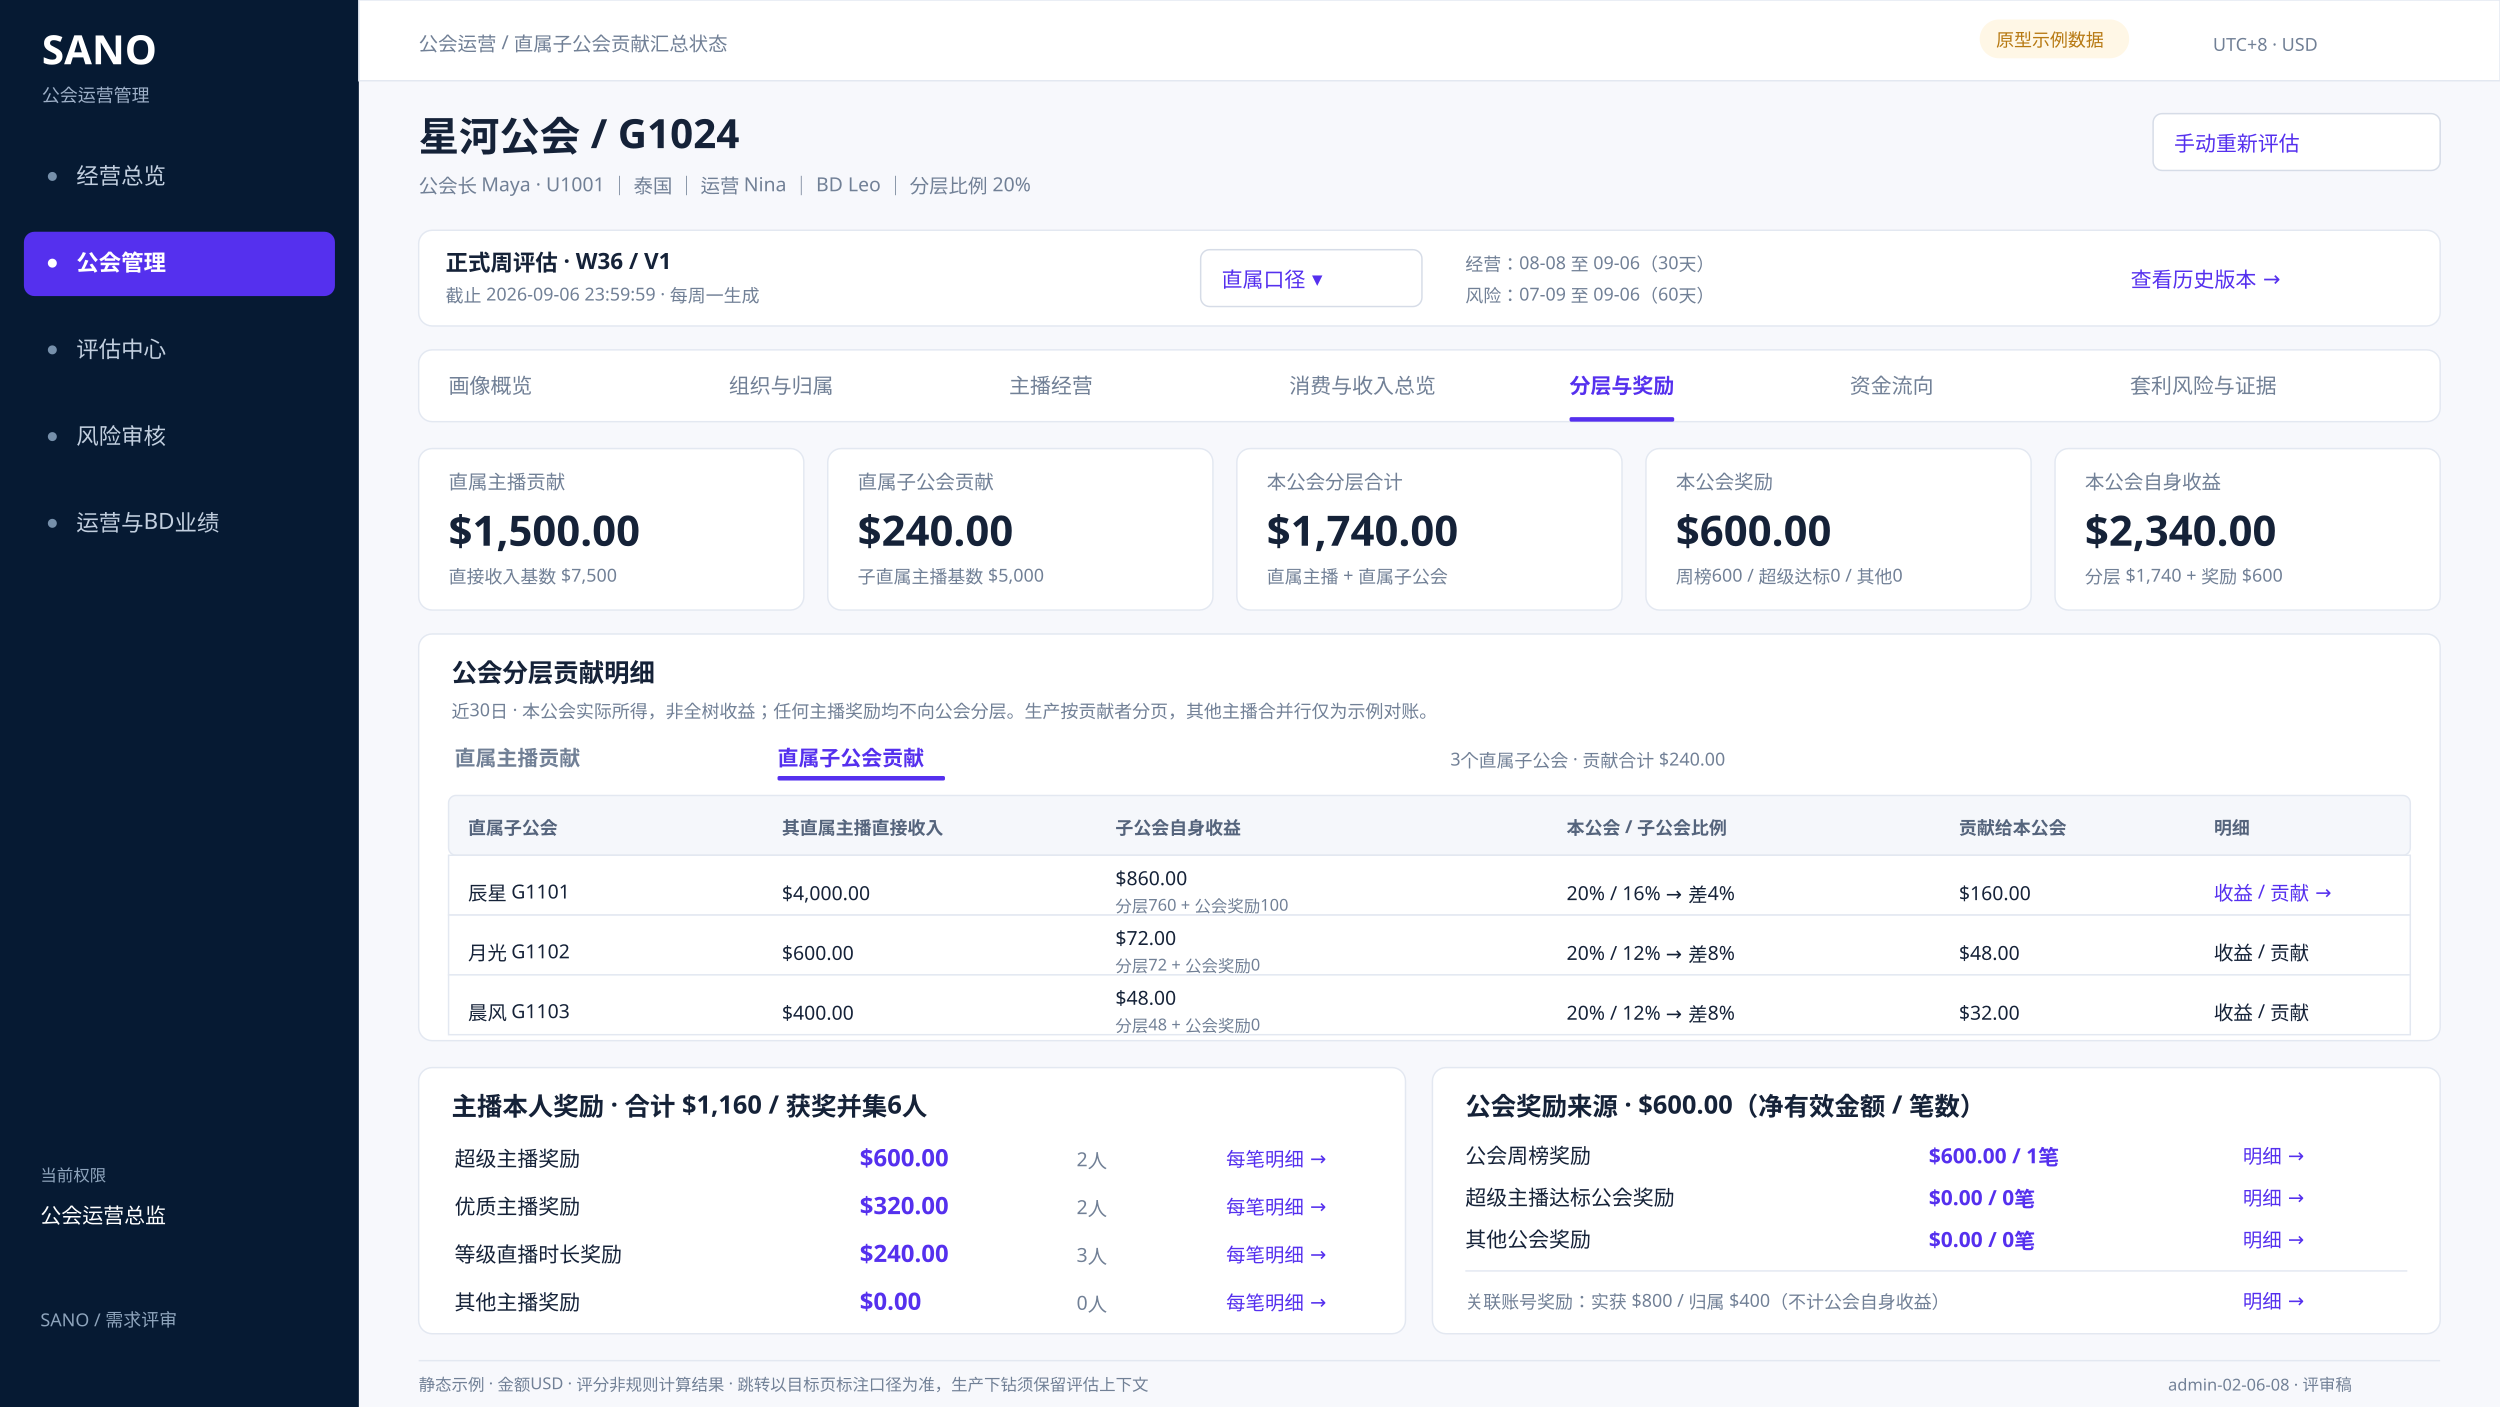
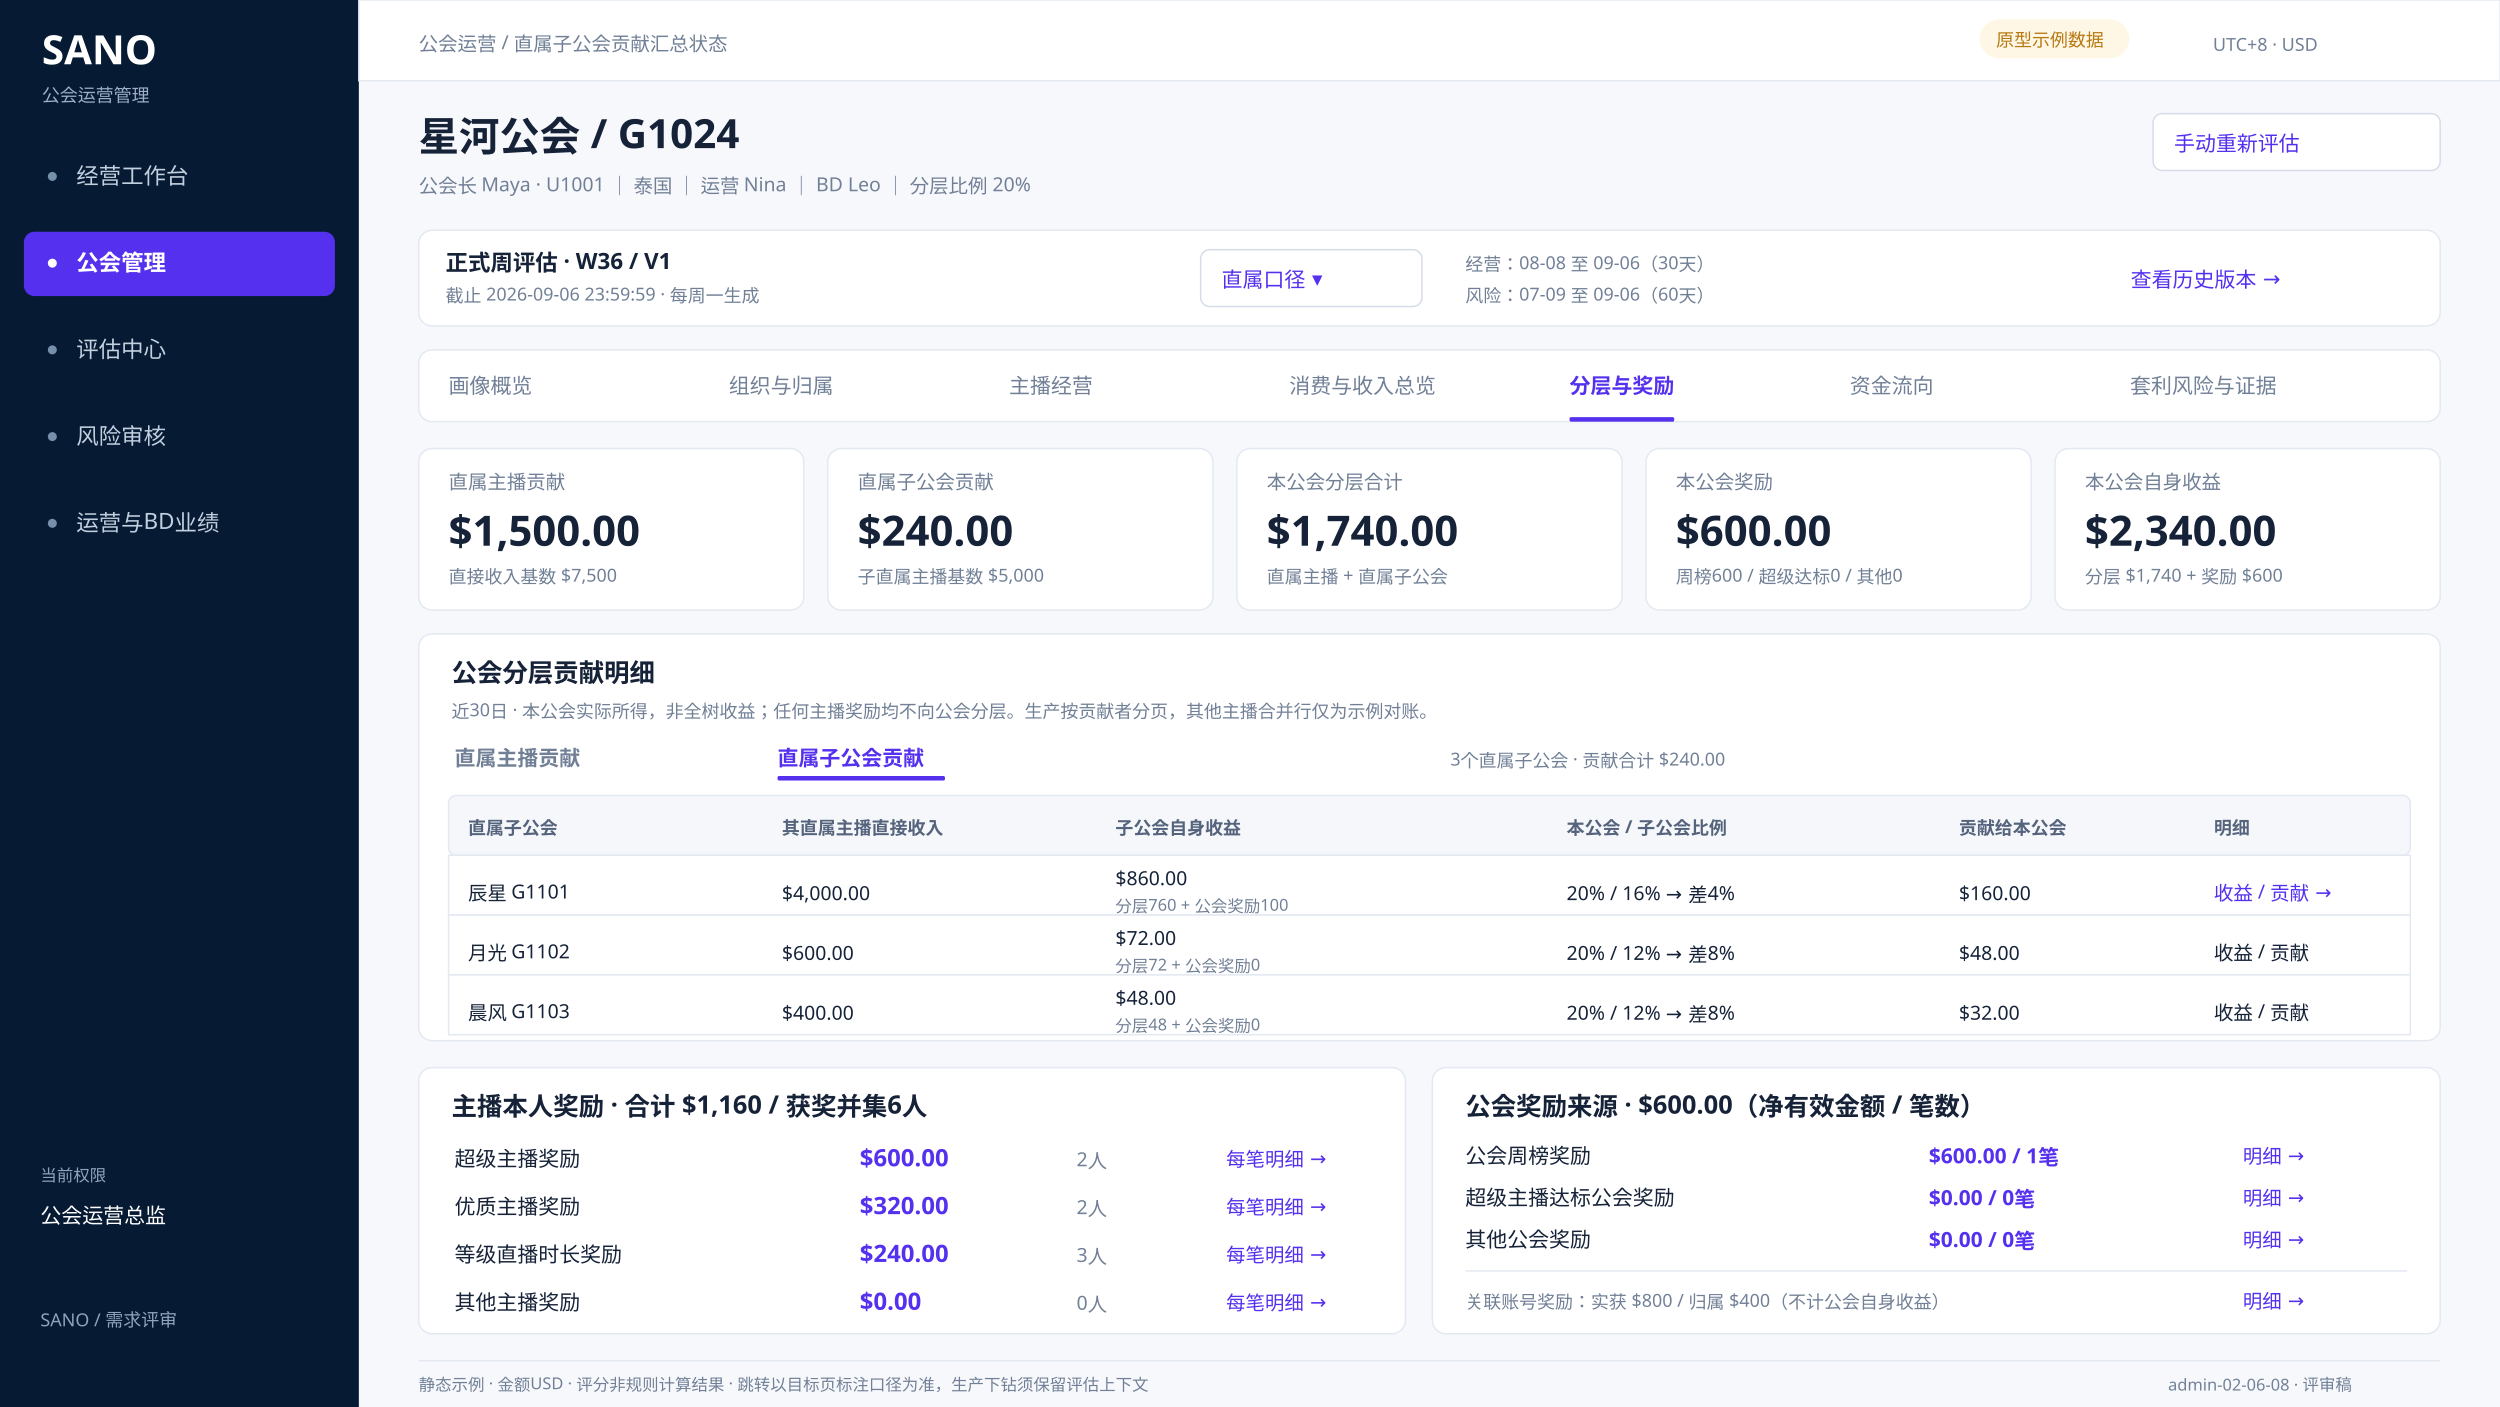
<svg xmlns="http://www.w3.org/2000/svg" width="1672" height="941" viewBox="0 0 1672 941">
  <style>text{font-family:"Microsoft YaHei","Segoe UI",sans-serif}a{cursor:pointer}</style>
  <rect x="0" y="0" width="1672" height="941" rx="0" fill="#F7F8FC" stroke="none" />
  <rect x="0" y="0" width="240" height="941" rx="0" fill="#061A33" stroke="none" />
  <text x="28" y="43" font-size="27" fill="white" font-weight="700">SANO</text>
  <text x="28" y="68" font-size="12" fill="#9DAFC7" font-weight="400">公会运营管理</text>
  <a href="admin-01-01-01-公会经营总览.svg">
    <circle cx="35" cy="118" r="3" fill="#7690AB" />
-     <text x="51" y="123" font-size="15" fill="#C2CFDF" font-weight="400">经营总览</text>
+     <text x="51" y="123" font-size="15" fill="#C2CFDF" font-weight="400">经营工作台</text>
  </a>
  <a href="admin-02-01-01-公会列表.svg">
    <rect x="16" y="155" width="208" height="43" rx="7" fill="#5530EE" stroke="none" />
    <circle cx="35" cy="176" r="3" fill="white" />
    <text x="51" y="181" font-size="15" fill="white" font-weight="600">公会管理</text>
  </a>
  <a href="admin-03-02-01-正式周期评估记录.svg">
    <circle cx="35" cy="234" r="3" fill="#7690AB" />
    <text x="51" y="239" font-size="15" fill="#C2CFDF" font-weight="400">评估中心</text>
  </a>
  <a href="admin-04-01-01-风险审核列表.svg">
    <circle cx="35" cy="292" r="3" fill="#7690AB" />
    <text x="51" y="297" font-size="15" fill="#C2CFDF" font-weight="400">风险审核</text>
  </a>
  <a href="admin-05-01-01-公会运营业绩.svg">
    <circle cx="35" cy="350" r="3" fill="#7690AB" />
    <text x="51" y="355" font-size="15" fill="#C2CFDF" font-weight="400">运营与BD业绩</text>
  </a>
  <text x="27" y="790" font-size="11" fill="#8EA4BC" font-weight="400">当前权限</text>
  <text x="27" y="818" font-size="14" fill="white" font-weight="400">公会运营总监</text>
  <text x="27" y="887" font-size="12" fill="#8EA4BC" font-weight="400">SANO / 需求评审</text>
  <rect x="240" y="0" width="1432" height="54" rx="0" fill="white" stroke="#E3E8F1" />
  <text x="280" y="34" font-size="13" fill="#718096" font-weight="400">公会运营  /  直属子公会贡献汇总状态</text>
  <rect x="1324" y="13" width="100" height="26" rx="13" fill="#FFF7E6" stroke="none" />
  <text x="1335" y="31" font-size="12" fill="#B77912" font-weight="500">原型示例数据</text>
  <text x="1480" y="34" font-size="12" fill="#718096" font-weight="400">UTC+8   ·   USD</text>
  <text x="280" y="101" font-size="27" fill="#152238" font-weight="650">星河公会  /  G1024</text>
  <text x="280" y="129" font-size="13" fill="#718096" font-weight="400">公会长 Maya · U1001    ｜    泰国    ｜    运营 Nina    ｜    BD Leo    ｜    分层比例 20%</text>
  <line x1="280" y1="910" x2="1632" y2="910" stroke="#E3E8F1" />
  <text x="280" y="930" font-size="11" fill="#718096" font-weight="400">静态示例 · 金额USD · 评分非规则计算结果 · 跳转以目标页标注口径为准，生产下钻须保留评估上下文</text>
  <text x="1450" y="930" font-size="11" fill="#718096" font-weight="400">admin-02-06-08 · 评审稿</text>
  <a href="admin-03-03-02-手动重新评估弹窗.svg">
    <rect x="1440" y="76" width="192" height="38" rx="6" fill="white" stroke="#D6DCE7" />
    <text x="1454" y="101" font-size="14" fill="#5530EE" font-weight="500">手动重新评估</text>
  </a>
  <rect x="280" y="154" width="1352" height="64" rx="9" fill="white" stroke="#E3E8F1" />
  <text x="298" y="181" font-size="15" fill="#152238" font-weight="600">正式周评估 · W36 / V1</text>
  <text x="298" y="202" font-size="12" fill="#718096" font-weight="400">截止 2026-09-06 23:59:59   ·   每周一生成</text>
  <a href="admin-02-02-03-公会画像全树统计状态.svg">
    <rect x="803" y="167" width="148" height="38" rx="6" fill="white" stroke="#D6DCE7" />
    <text x="817" y="192" font-size="14" fill="#5530EE" font-weight="500">直属口径 ▾</text>
  </a>
  <text x="980" y="181" font-size="12" fill="#718096" font-weight="400">经营：08-08 至 09-06（30天）</text>
  <text x="980" y="202" font-size="12" fill="#718096" font-weight="400">风险：07-09 至 09-06（60天）</text>
  <a href="admin-02-02-02-公会画像历史评估状态.svg">
    <text x="1425" y="192" font-size="14" fill="#5530EE" font-weight="400">查看历史版本 →</text>
  </a>
  <rect x="280" y="234" width="1352" height="48" rx="9" fill="white" stroke="#E3E8F1" />
  <a href="admin-02-02-01-公会画像概览.svg">
    <text x="300" y="263" font-size="14" fill="#718096" font-weight="400">画像概览</text>
  </a>
  <a href="admin-02-03-01-组织与归属.svg">
    <text x="487.429" y="263" font-size="14" fill="#718096" font-weight="400">组织与归属</text>
  </a>
  <a href="admin-02-04-01-主播经营.svg">
    <text x="674.857" y="263" font-size="14" fill="#718096" font-weight="400">主播经营</text>
  </a>
  <a href="admin-02-05-01-消费与收入总览.svg">
    <text x="862.286" y="263" font-size="14" fill="#718096" font-weight="400">消费与收入总览</text>
  </a>
  <a href="admin-02-06-01-分层与奖励.svg">
    <text x="1049.714" y="263" font-size="14" fill="#5530EE" font-weight="600">分层与奖励</text>
    <rect x="1049.714" y="279" width="70" height="3" rx="1" fill="#5530EE" stroke="none" />
  </a>
  <a href="admin-02-07-01-资金流向.svg">
    <text x="1237.143" y="263" font-size="14" fill="#718096" font-weight="400">资金流向</text>
  </a>
  <a href="admin-02-08-01-套利风险与证据.svg">
    <text x="1424.571" y="263" font-size="14" fill="#718096" font-weight="400">套利风险与证据</text>
  </a>
  <rect x="280" y="300" width="257.6" height="108" rx="9" fill="white" stroke="#E3E8F1" />
  <text x="300" y="327" font-size="13" fill="#718096" font-weight="400">直属主播贡献</text>
  <text x="300" y="365" font-size="28" fill="#152238" font-weight="600">$1,500.00</text>
  <text x="300" y="390" font-size="12" fill="#718096" font-weight="400">直接收入基数 $7,500</text>
  <rect x="553.6" y="300" width="257.6" height="108" rx="9" fill="white" stroke="#E3E8F1" />
  <text x="573.6" y="327" font-size="13" fill="#718096" font-weight="400">直属子公会贡献</text>
  <text x="573.6" y="365" font-size="28" fill="#152238" font-weight="600">$240.00</text>
  <text x="573.6" y="390" font-size="12" fill="#718096" font-weight="400">子直属主播基数 $5,000</text>
  <rect x="827.2" y="300" width="257.6" height="108" rx="9" fill="white" stroke="#E3E8F1" />
  <text x="847.2" y="327" font-size="13" fill="#718096" font-weight="400">本公会分层合计</text>
  <text x="847.2" y="365" font-size="28" fill="#152238" font-weight="600">$1,740.00</text>
  <text x="847.2" y="390" font-size="12" fill="#718096" font-weight="400">直属主播 + 直属子公会</text>
  <rect x="1100.8" y="300" width="257.6" height="108" rx="9" fill="white" stroke="#E3E8F1" />
  <text x="1120.8" y="327" font-size="13" fill="#718096" font-weight="400">本公会奖励</text>
  <text x="1120.8" y="365" font-size="28" fill="#152238" font-weight="600">$600.00</text>
  <text x="1120.8" y="390" font-size="12" fill="#718096" font-weight="400">周榜600 / 超级达标0 / 其他0</text>
  <rect x="1374.4" y="300" width="257.6" height="108" rx="9" fill="white" stroke="#E3E8F1" />
  <text x="1394.4" y="327" font-size="13" fill="#718096" font-weight="400">本公会自身收益</text>
  <text x="1394.4" y="365" font-size="28" fill="#152238" font-weight="600">$2,340.00</text>
  <text x="1394.4" y="390" font-size="12" fill="#718096" font-weight="400">分层 $1,740 + 奖励 $600</text>
  <rect x="280" y="424" width="1352" height="272" rx="9" fill="white" stroke="#E3E8F1" />
  <text x="302" y="456" font-size="17" fill="#152238" font-weight="600">公会分层贡献明细</text>
  <text x="302" y="480" font-size="12" fill="#718096" font-weight="400">近30日 · 本公会实际所得，非全树收益；任何主播奖励均不向公会分层。生产按贡献者分页，其他主播合并行仅为示例对账。</text>
  <a href="admin-02-06-01-分层与奖励.svg">
    <text x="304" y="512" font-size="14" fill="#718096" font-weight="600">直属主播贡献</text>
  </a>
  <a href="admin-02-06-08-直属子公会贡献汇总状态.svg">
    <text x="520" y="512" font-size="14" fill="#5530EE" font-weight="600">直属子公会贡献</text>
    <rect x="520" y="519" width="112" height="3" rx="1" fill="#5530EE" stroke="none" />
  </a>
  <text x="970" y="512" font-size="12" fill="#718096" font-weight="400">3个直属子公会 · 贡献合计 $240.00</text>
  <rect x="300" y="532" width="1312" height="40" rx="5" fill="#F5F7FB" stroke="#E3E8F1" />
  <text x="313" y="558" font-size="12" fill="#55647C" font-weight="600">直属子公会</text>
  <text x="522.92" y="558" font-size="12" fill="#55647C" font-weight="600">其直属主播直接收入</text>
  <text x="745.96" y="558" font-size="12" fill="#55647C" font-weight="600">子公会自身收益</text>
  <text x="1047.72" y="558" font-size="12" fill="#55647C" font-weight="600">本公会 / 子公会比例</text>
  <text x="1310.12" y="558" font-size="12" fill="#55647C" font-weight="600">贡献给本公会</text>
  <text x="1480.68" y="558" font-size="12" fill="#55647C" font-weight="600">明细</text>
  <rect x="300" y="572" width="1312" height="40" rx="0" fill="white" stroke="#E3E8F1" />
  <text x="313" y="602" font-size="13" fill="#152238" font-weight="400">辰星 G1101</text>
  <text x="522.92" y="602" font-size="13" fill="#152238" font-weight="400">$4,000.00</text>
  <text x="745.96" y="592" font-size="13" fill="#152238" font-weight="400">$860.00</text>
  <text x="745.96" y="610" font-size="11" fill="#718096" font-weight="400">分层760 + 公会奖励100</text>
  <text x="1047.72" y="602" font-size="13" fill="#152238" font-weight="400">20% / 16% → 差4%</text>
  <text x="1310.12" y="602" font-size="13" fill="#152238" font-weight="400">$160.00</text>
  <a href="admin-02-06-07-子公会分层贡献筛选状态.svg">
    <text x="1480.68" y="602" font-size="13" fill="#5530EE" font-weight="400">收益 / 贡献 →</text>
  </a>
  <rect x="300" y="612" width="1312" height="40" rx="0" fill="white" stroke="#E3E8F1" />
  <text x="313" y="642" font-size="13" fill="#152238" font-weight="400">月光 G1102</text>
  <text x="522.92" y="642" font-size="13" fill="#152238" font-weight="400">$600.00</text>
  <text x="745.96" y="632" font-size="13" fill="#152238" font-weight="400">$72.00</text>
  <text x="745.96" y="650" font-size="11" fill="#718096" font-weight="400">分层72 + 公会奖励0</text>
  <text x="1047.72" y="642" font-size="13" fill="#152238" font-weight="400">20% / 12% → 差8%</text>
  <text x="1310.12" y="642" font-size="13" fill="#152238" font-weight="400">$48.00</text>
  <text x="1480.68" y="642" font-size="13" fill="#152238" font-weight="400">收益 / 贡献</text>
  <rect x="300" y="652" width="1312" height="40" rx="0" fill="white" stroke="#E3E8F1" />
  <text x="313" y="682" font-size="13" fill="#152238" font-weight="400">晨风 G1103</text>
  <text x="522.92" y="682" font-size="13" fill="#152238" font-weight="400">$400.00</text>
  <text x="745.96" y="672" font-size="13" fill="#152238" font-weight="400">$48.00</text>
  <text x="745.96" y="690" font-size="11" fill="#718096" font-weight="400">分层48 + 公会奖励0</text>
  <text x="1047.72" y="682" font-size="13" fill="#152238" font-weight="400">20% / 12% → 差8%</text>
  <text x="1310.12" y="682" font-size="13" fill="#152238" font-weight="400">$32.00</text>
  <text x="1480.68" y="682" font-size="13" fill="#152238" font-weight="400">收益 / 贡献</text>
  <rect x="280" y="714" width="660" height="178" rx="9" fill="white" stroke="#E3E8F1" />
  <text x="302" y="746" font-size="17" fill="#152238" font-weight="600">主播本人奖励 · 合计 $1,160 / 获奖并集6人</text>
  <text x="304" y="780" font-size="14" fill="#152238" font-weight="400">超级主播奖励</text>
  <text x="575" y="780" font-size="16" fill="#5530EE" font-weight="600">$600.00</text>
  <text x="720" y="780" font-size="13" fill="#718096" font-weight="400">2人</text>
  <a href="admin-02-06-02-奖励明细抽屉-超级主播奖励.svg">
    <text x="820" y="780" font-size="13" fill="#5530EE" font-weight="400">每笔明细 →</text>
  </a>
  <text x="304" y="812" font-size="14" fill="#152238" font-weight="400">优质主播奖励</text>
  <text x="575" y="812" font-size="16" fill="#5530EE" font-weight="600">$320.00</text>
  <text x="720" y="812" font-size="13" fill="#718096" font-weight="400">2人</text>
  <a href="admin-02-06-03-奖励明细抽屉-优质主播奖励.svg">
    <text x="820" y="812" font-size="13" fill="#5530EE" font-weight="400">每笔明细 →</text>
  </a>
  <text x="304" y="844" font-size="14" fill="#152238" font-weight="400">等级直播时长奖励</text>
  <text x="575" y="844" font-size="16" fill="#5530EE" font-weight="600">$240.00</text>
  <text x="720" y="844" font-size="13" fill="#718096" font-weight="400">3人</text>
  <a href="admin-02-06-04-奖励明细抽屉-等级直播时长奖励.svg">
    <text x="820" y="844" font-size="13" fill="#5530EE" font-weight="400">每笔明细 →</text>
  </a>
  <text x="304" y="876" font-size="14" fill="#152238" font-weight="400">其他主播奖励</text>
  <text x="575" y="876" font-size="16" fill="#5530EE" font-weight="600">$0.00</text>
  <text x="720" y="876" font-size="13" fill="#718096" font-weight="400">0人</text>
  <a href="admin-02-06-06-奖励明细抽屉-其他主播奖励.svg">
    <text x="820" y="876" font-size="13" fill="#5530EE" font-weight="400">每笔明细 →</text>
  </a>
  <rect x="958" y="714" width="674" height="178" rx="9" fill="white" stroke="#E3E8F1" />
  <text x="980" y="746" font-size="17" fill="#152238" font-weight="600">公会奖励来源 · $600.00（净有效金额 / 笔数）</text>
  <text x="980" y="778" font-size="14" fill="#152238" font-weight="400">公会周榜奖励</text>
  <text x="1290" y="778" font-size="14" fill="#5530EE" font-weight="600">$600.00 / 1笔</text>
  <a href="admin-02-06-05-奖励明细抽屉-公会与关联账号奖励.svg">
    <text x="1500" y="778" font-size="13" fill="#5530EE" font-weight="400">明细 →</text>
  </a>
  <text x="980" y="806" font-size="14" fill="#152238" font-weight="400">超级主播达标公会奖励</text>
  <text x="1290" y="806" font-size="14" fill="#5530EE" font-weight="600">$0.00 / 0笔</text>
  <a href="admin-02-06-05-奖励明细抽屉-公会与关联账号奖励.svg">
    <text x="1500" y="806" font-size="13" fill="#5530EE" font-weight="400">明细 →</text>
  </a>
  <text x="980" y="834" font-size="14" fill="#152238" font-weight="400">其他公会奖励</text>
  <text x="1290" y="834" font-size="14" fill="#5530EE" font-weight="600">$0.00 / 0笔</text>
  <a href="admin-02-06-05-奖励明细抽屉-公会与关联账号奖励.svg">
    <text x="1500" y="834" font-size="13" fill="#5530EE" font-weight="400">明细 →</text>
  </a>
  <line x1="980" y1="850" x2="1610" y2="850" stroke="#E3E8F1" />
  <text x="980" y="875" font-size="12" fill="#718096" font-weight="400">关联账号奖励：实获 $800 / 归属 $400（不计公会自身收益）</text>
  <a href="admin-02-06-05-奖励明细抽屉-公会与关联账号奖励.svg">
    <text x="1500" y="875" font-size="13" fill="#5530EE" font-weight="400">明细 →</text>
  </a>
</svg>
